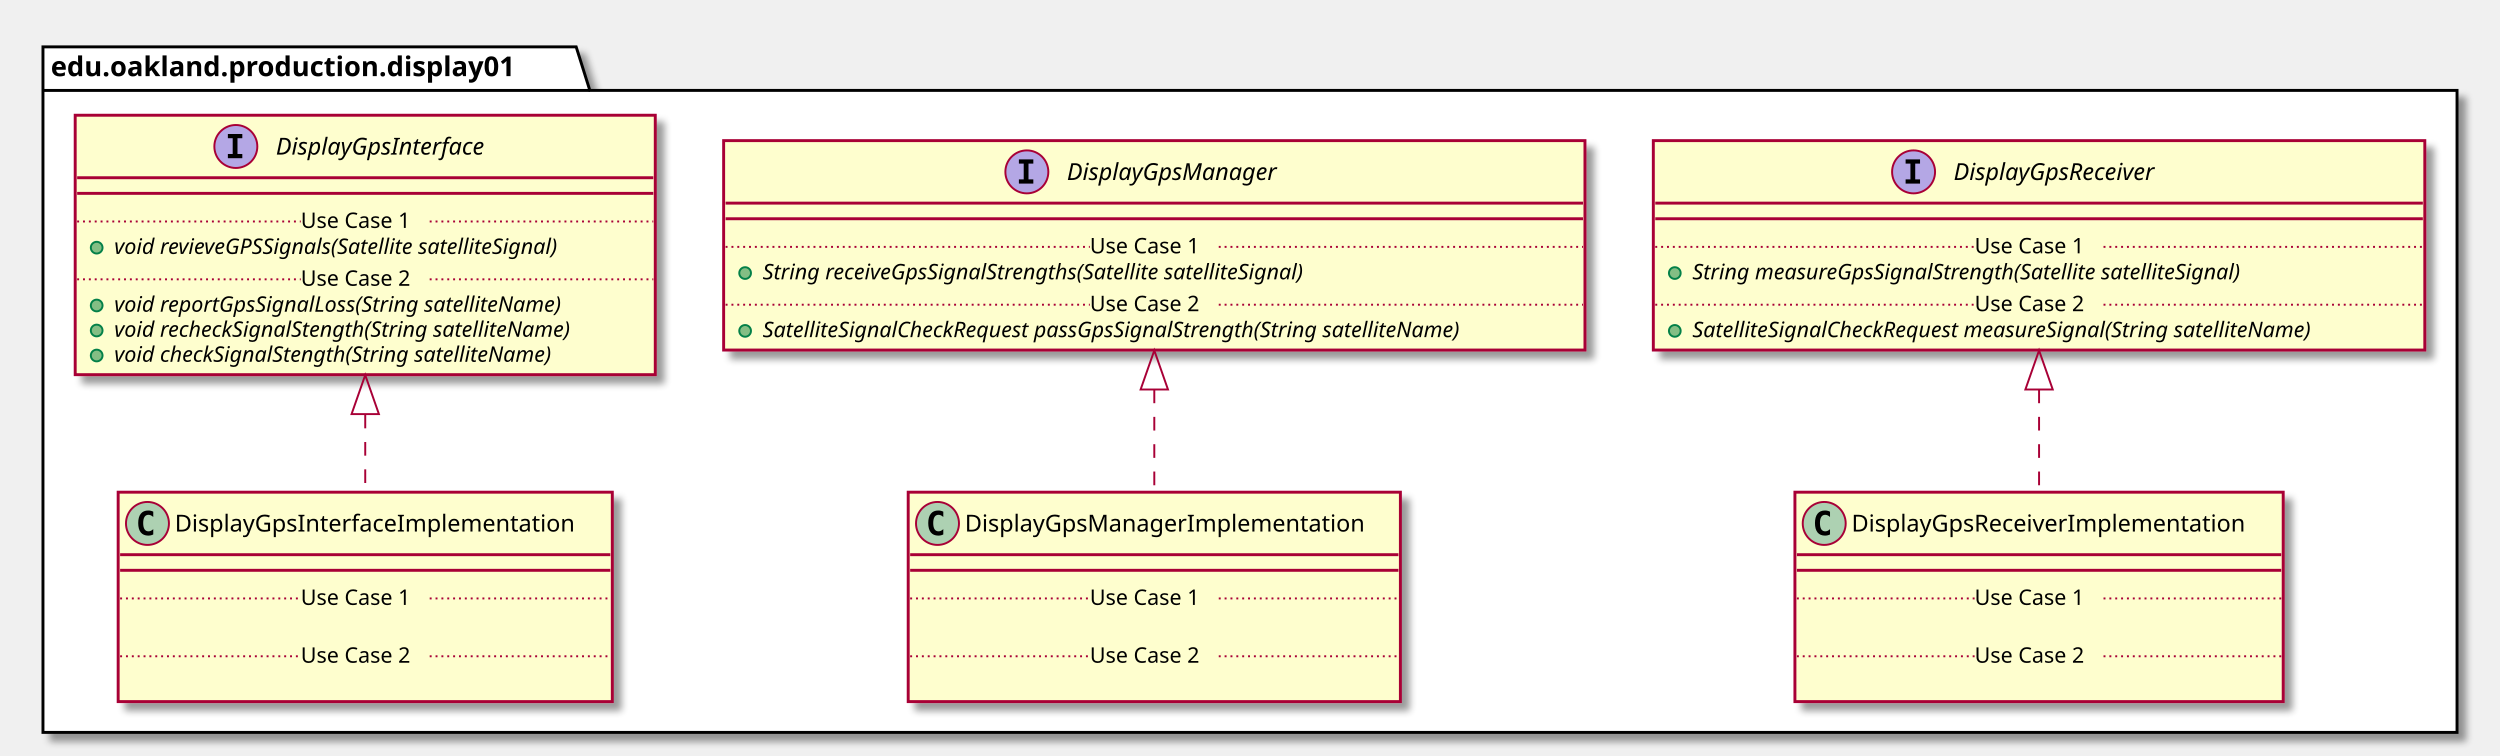
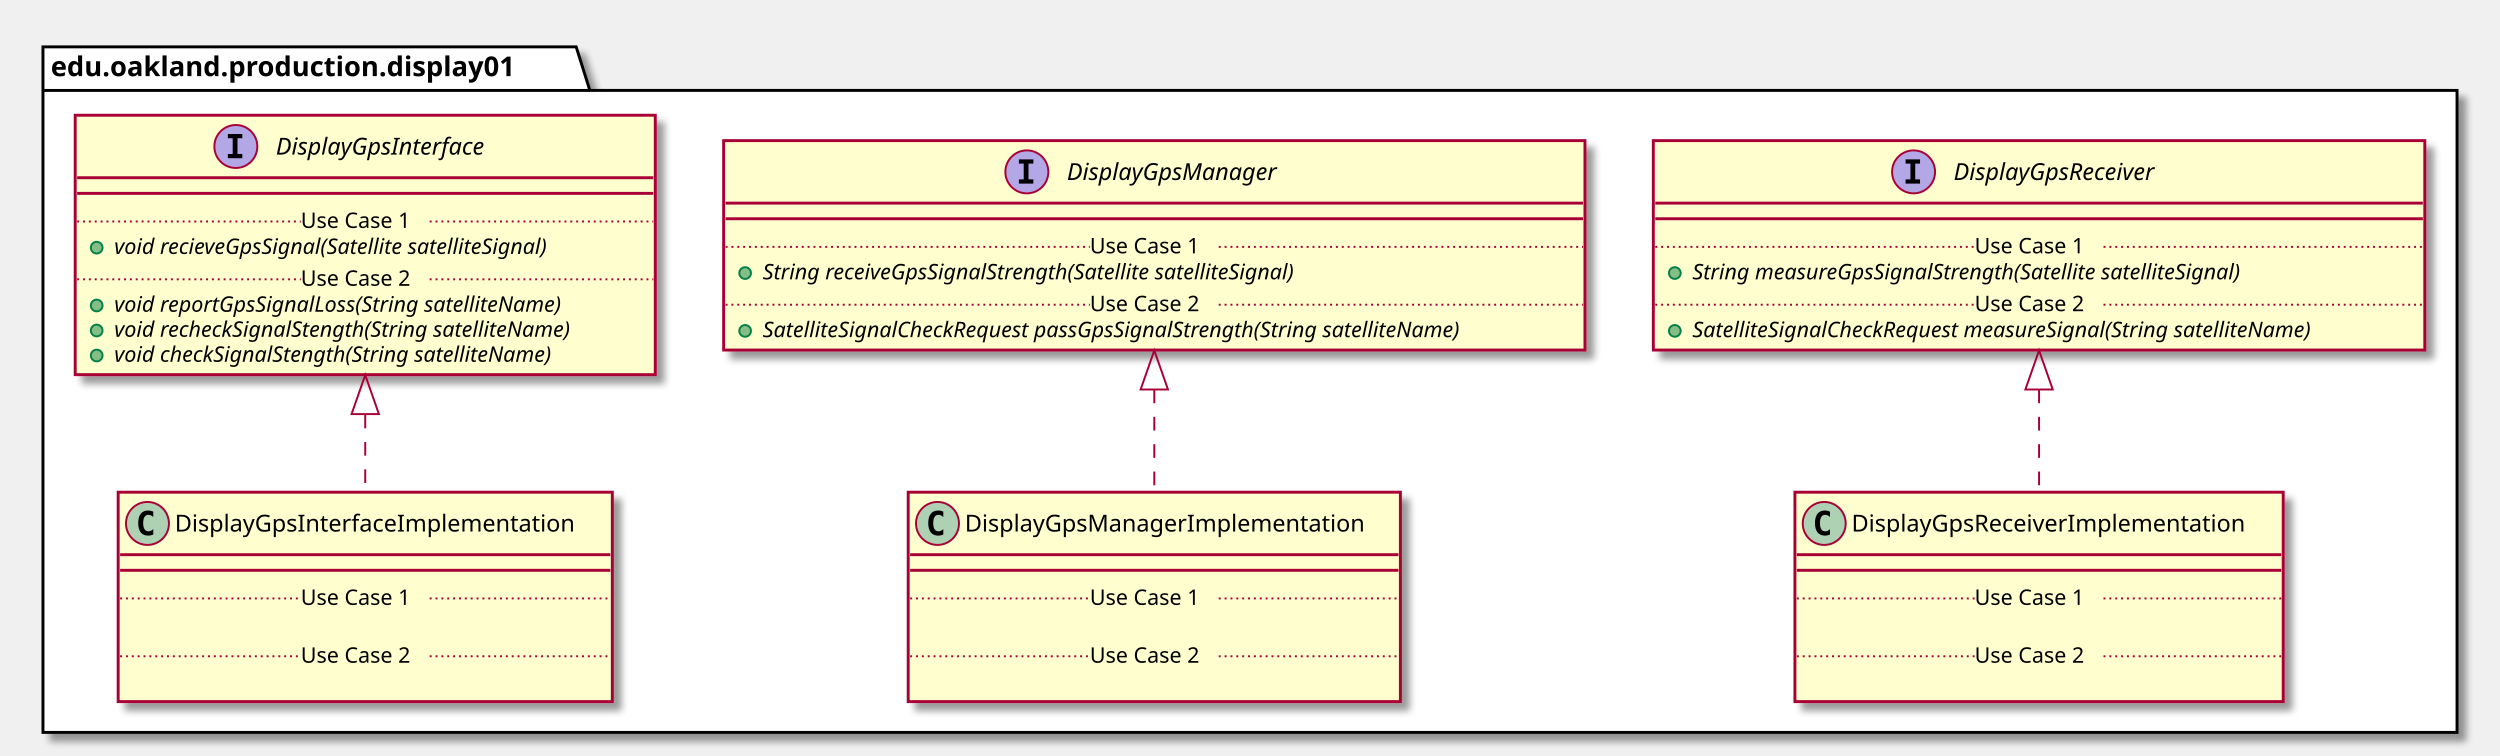
<svg xmlns="http://www.w3.org/2000/svg" contentScriptType="application/ecmascript" contentStyleType="text/css" height="387px" preserveAspectRatio="none" style="width:1280px;height:387px;" version="1.1" viewBox="0 0 1280 387" width="1280px" zoomAndPan="magnify">
  <defs>
-     <filter height="300%" id="f1eoi1xg2chx7d" width="300%" x="-1" y="-1">
+     <filter height="300%" id="fnm3wz368sf54" width="300%" x="-1" y="-1">
      <feGaussianBlur result="blurOut" stdDeviation="2.0" />
      <feColorMatrix in="blurOut" result="blurOut2" type="matrix" values="0 0 0 0 0 0 0 0 0 0 0 0 0 0 0 0 0 0 .4 0" />
      <feOffset dx="4.0" dy="4.0" in="blurOut2" result="blurOut3" />
      <feBlend in="SourceGraphic" in2="blurOut3" mode="normal" />
    </filter>
  </defs>
  <g>
-     <polygon fill="#FFFFFF" filter="url(#f1eoi1xg2chx7d)" points="22,24,295,24,302,46.297,1258,46.297,1258,375,22,375,22,24" style="stroke: #000000; stroke-width: 1.5;" />
+     <polygon fill="#FFFFFF" filter="url(#fnm3wz368sf54)" points="22,24,295,24,302,46.297,1258,46.297,1258,375,22,375,22,24" style="stroke: #000000; stroke-width: 1.5;" />
    <line style="stroke: #000000; stroke-width: 1.5;" x1="22" x2="302" y1="46.297" y2="46.297" />
    <text fill="#000000" font-family="sans-serif" font-size="14" font-weight="bold" lengthAdjust="spacingAndGlyphs" textLength="267" x="26" y="38.995">edu.oakland.production.display01</text>
-     <rect fill="#FEFECE" filter="url(#f1eoi1xg2chx7d)" height="132.828" id="DisplayGpsInterface" style="stroke: #A80036; stroke-width: 1.5;" width="297" x="38.5" y="59" />
+     <rect fill="#FEFECE" filter="url(#fnm3wz368sf54)" height="132.828" id="DisplayGpsInterface" style="stroke: #A80036; stroke-width: 1.5;" width="297" x="38.5" y="59" />
    <ellipse cx="120.75" cy="75" fill="#B4A7E5" rx="11" ry="11" style="stroke: #A80036; stroke-width: 1.0;" />
    <path d="M116.672,70.766 L116.672,68.609 L124.062,68.609 L124.062,70.766 L121.594,70.766 L121.594,78.844 L124.062,78.844 L124.062,81 L116.672,81 L116.672,78.844 L119.141,78.844 L119.141,70.766 L116.672,70.766 Z " />
    <text fill="#000000" font-family="sans-serif" font-size="12" font-style="italic" lengthAdjust="spacingAndGlyphs" textLength="124" x="141.25" y="79.154">DisplayGpsInterface</text>
    <line style="stroke: #A80036; stroke-width: 1.5;" x1="39.5" x2="334.5" y1="91" y2="91" />
    <line style="stroke: #A80036; stroke-width: 1.5;" x1="39.5" x2="334.5" y1="99" y2="99" />
    <ellipse cx="49.5" cy="126.805" fill="#84BE84" rx="3" ry="3" style="stroke: #038048; stroke-width: 1.0;" />
-     <text fill="#000000" font-family="sans-serif" font-size="11" font-style="italic" lengthAdjust="spacingAndGlyphs" textLength="269" x="58.5" y="130.015">void revieveGPSSignals(Satellite satelliteSignal)</text>
+     <text fill="#000000" font-family="sans-serif" font-size="11" font-style="italic" lengthAdjust="spacingAndGlyphs" textLength="261" x="58.5" y="130.015">void recieveGpsSignal(Satellite satelliteSignal)</text>
    <line style="stroke: #A80036; stroke-width: 1.0; stroke-dasharray: 1.0,2.0;" x1="39.5" x2="154" y1="113.402" y2="113.402" />
    <text fill="#000000" font-family="sans-serif" font-size="11" lengthAdjust="spacingAndGlyphs" textLength="66" x="154" y="116.71">Use Case 1</text>
    <line style="stroke: #A80036; stroke-width: 1.0; stroke-dasharray: 1.0,2.0;" x1="220" x2="334.5" y1="113.402" y2="113.402" />
    <ellipse cx="49.5" cy="156.414" fill="#84BE84" rx="3" ry="3" style="stroke: #038048; stroke-width: 1.0;" />
    <text fill="#000000" font-family="sans-serif" font-size="11" font-style="italic" lengthAdjust="spacingAndGlyphs" textLength="266" x="58.5" y="159.625">void reportGpsSignalLoss(String satelliteName)</text>
    <ellipse cx="49.5" cy="169.219" fill="#84BE84" rx="3" ry="3" style="stroke: #038048; stroke-width: 1.0;" />
    <text fill="#000000" font-family="sans-serif" font-size="11" font-style="italic" lengthAdjust="spacingAndGlyphs" textLength="271" x="58.5" y="172.429">void recheckSignalStength(String satelliteName)</text>
    <ellipse cx="49.5" cy="182.023" fill="#84BE84" rx="3" ry="3" style="stroke: #038048; stroke-width: 1.0;" />
    <text fill="#000000" font-family="sans-serif" font-size="11" font-style="italic" lengthAdjust="spacingAndGlyphs" textLength="259" x="58.5" y="185.234">void checkSignalStength(String satelliteName)</text>
    <line style="stroke: #A80036; stroke-width: 1.0; stroke-dasharray: 1.0,2.0;" x1="39.5" x2="154" y1="143.012" y2="143.012" />
    <text fill="#000000" font-family="sans-serif" font-size="11" lengthAdjust="spacingAndGlyphs" textLength="66" x="154" y="146.32">Use Case 2</text>
    <line style="stroke: #A80036; stroke-width: 1.0; stroke-dasharray: 1.0,2.0;" x1="220" x2="334.5" y1="143.012" y2="143.012" />
-     <rect fill="#FEFECE" filter="url(#f1eoi1xg2chx7d)" height="107.219" id="DisplayGpsManager" style="stroke: #A80036; stroke-width: 1.5;" width="441" x="370.5" y="72" />
+     <rect fill="#FEFECE" filter="url(#fnm3wz368sf54)" height="107.219" id="DisplayGpsManager" style="stroke: #A80036; stroke-width: 1.5;" width="441" x="370.5" y="72" />
    <ellipse cx="525.75" cy="88" fill="#B4A7E5" rx="11" ry="11" style="stroke: #A80036; stroke-width: 1.0;" />
    <path d="M521.672,83.766 L521.672,81.609 L529.062,81.609 L529.062,83.766 L526.594,83.766 L526.594,91.844 L529.062,91.844 L529.062,94 L521.672,94 L521.672,91.844 L524.141,91.844 L524.141,83.766 L521.672,83.766 Z " />
    <text fill="#000000" font-family="sans-serif" font-size="12" font-style="italic" lengthAdjust="spacingAndGlyphs" textLength="122" x="546.25" y="92.154">DisplayGpsManager</text>
    <line style="stroke: #A80036; stroke-width: 1.5;" x1="371.5" x2="810.5" y1="104" y2="104" />
    <line style="stroke: #A80036; stroke-width: 1.5;" x1="371.5" x2="810.5" y1="112" y2="112" />
    <ellipse cx="381.5" cy="139.805" fill="#84BE84" rx="3" ry="3" style="stroke: #038048; stroke-width: 1.0;" />
-     <text fill="#000000" font-family="sans-serif" font-size="11" font-style="italic" lengthAdjust="spacingAndGlyphs" textLength="324" x="390.5" y="143.015">String receiveGpsSignalStrengths(Satellite satelliteSignal)</text>
+     <text fill="#000000" font-family="sans-serif" font-size="11" font-style="italic" lengthAdjust="spacingAndGlyphs" textLength="318" x="390.5" y="143.015">String receiveGpsSignalStrength(Satellite satelliteSignal)</text>
    <line style="stroke: #A80036; stroke-width: 1.0; stroke-dasharray: 1.0,2.0;" x1="371.5" x2="558" y1="126.402" y2="126.402" />
    <text fill="#000000" font-family="sans-serif" font-size="11" lengthAdjust="spacingAndGlyphs" textLength="66" x="558" y="129.71">Use Case 1</text>
    <line style="stroke: #A80036; stroke-width: 1.0; stroke-dasharray: 1.0,2.0;" x1="624" x2="810.5" y1="126.402" y2="126.402" />
    <ellipse cx="381.5" cy="169.414" fill="#84BE84" rx="3" ry="3" style="stroke: #038048; stroke-width: 1.0;" />
    <text fill="#000000" font-family="sans-serif" font-size="11" font-style="italic" lengthAdjust="spacingAndGlyphs" textLength="415" x="390.5" y="172.625">SatelliteSignalCheckRequest passGpsSignalStrength(String satelliteName)</text>
    <line style="stroke: #A80036; stroke-width: 1.0; stroke-dasharray: 1.0,2.0;" x1="371.5" x2="558" y1="156.012" y2="156.012" />
    <text fill="#000000" font-family="sans-serif" font-size="11" lengthAdjust="spacingAndGlyphs" textLength="66" x="558" y="159.32">Use Case 2</text>
    <line style="stroke: #A80036; stroke-width: 1.0; stroke-dasharray: 1.0,2.0;" x1="624" x2="810.5" y1="156.012" y2="156.012" />
-     <rect fill="#FEFECE" filter="url(#f1eoi1xg2chx7d)" height="107.219" id="DisplayGpsReceiver" style="stroke: #A80036; stroke-width: 1.5;" width="395" x="846.5" y="72" />
+     <rect fill="#FEFECE" filter="url(#fnm3wz368sf54)" height="107.219" id="DisplayGpsReceiver" style="stroke: #A80036; stroke-width: 1.5;" width="395" x="846.5" y="72" />
    <ellipse cx="979.75" cy="88" fill="#B4A7E5" rx="11" ry="11" style="stroke: #A80036; stroke-width: 1.0;" />
    <path d="M975.672,83.766 L975.672,81.609 L983.062,81.609 L983.062,83.766 L980.594,83.766 L980.594,91.844 L983.062,91.844 L983.062,94 L975.672,94 L975.672,91.844 L978.141,91.844 L978.141,83.766 L975.672,83.766 Z " />
    <text fill="#000000" font-family="sans-serif" font-size="12" font-style="italic" lengthAdjust="spacingAndGlyphs" textLength="120" x="1000.25" y="92.154">DisplayGpsReceiver</text>
    <line style="stroke: #A80036; stroke-width: 1.5;" x1="847.5" x2="1240.5" y1="104" y2="104" />
    <line style="stroke: #A80036; stroke-width: 1.5;" x1="847.5" x2="1240.5" y1="112" y2="112" />
    <ellipse cx="857.5" cy="139.805" fill="#84BE84" rx="3" ry="3" style="stroke: #038048; stroke-width: 1.0;" />
    <text fill="#000000" font-family="sans-serif" font-size="11" font-style="italic" lengthAdjust="spacingAndGlyphs" textLength="326" x="866.5" y="143.015">String measureGpsSignalStrength(Satellite satelliteSignal)</text>
    <line style="stroke: #A80036; stroke-width: 1.0; stroke-dasharray: 1.0,2.0;" x1="847.5" x2="1011" y1="126.402" y2="126.402" />
    <text fill="#000000" font-family="sans-serif" font-size="11" lengthAdjust="spacingAndGlyphs" textLength="66" x="1011" y="129.71">Use Case 1</text>
    <line style="stroke: #A80036; stroke-width: 1.0; stroke-dasharray: 1.0,2.0;" x1="1077" x2="1240.5" y1="126.402" y2="126.402" />
    <ellipse cx="857.5" cy="169.414" fill="#84BE84" rx="3" ry="3" style="stroke: #038048; stroke-width: 1.0;" />
    <text fill="#000000" font-family="sans-serif" font-size="11" font-style="italic" lengthAdjust="spacingAndGlyphs" textLength="369" x="866.5" y="172.625">SatelliteSignalCheckRequest measureSignal(String satelliteName)</text>
    <line style="stroke: #A80036; stroke-width: 1.0; stroke-dasharray: 1.0,2.0;" x1="847.5" x2="1011" y1="156.012" y2="156.012" />
    <text fill="#000000" font-family="sans-serif" font-size="11" lengthAdjust="spacingAndGlyphs" textLength="66" x="1011" y="159.32">Use Case 2</text>
    <line style="stroke: #A80036; stroke-width: 1.0; stroke-dasharray: 1.0,2.0;" x1="1077" x2="1240.5" y1="156.012" y2="156.012" />
-     <rect fill="#FEFECE" filter="url(#f1eoi1xg2chx7d)" height="107.219" id="DisplayGpsInterfaceImplementation" style="stroke: #A80036; stroke-width: 1.5;" width="253" x="60.5" y="252" />
+     <rect fill="#FEFECE" filter="url(#fnm3wz368sf54)" height="107.219" id="DisplayGpsInterfaceImplementation" style="stroke: #A80036; stroke-width: 1.5;" width="253" x="60.5" y="252" />
    <ellipse cx="75.5" cy="268" fill="#ADD1B2" rx="11" ry="11" style="stroke: #A80036; stroke-width: 1.0;" />
    <path d="M78.469,273.641 Q77.891,273.938 77.25,274.078 Q76.609,274.234 75.906,274.234 Q73.406,274.234 72.078,272.594 Q70.766,270.938 70.766,267.812 Q70.766,264.688 72.078,263.031 Q73.406,261.375 75.906,261.375 Q76.609,261.375 77.25,261.531 Q77.906,261.688 78.469,261.984 L78.469,264.703 Q77.844,264.125 77.25,263.859 Q76.656,263.578 76.031,263.578 Q74.688,263.578 74,264.656 Q73.312,265.719 73.312,267.812 Q73.312,269.906 74,270.984 Q74.688,272.047 76.031,272.047 Q76.656,272.047 77.25,271.781 Q77.844,271.5 78.469,270.922 L78.469,273.641 Z " />
    <text fill="#000000" font-family="sans-serif" font-size="12" lengthAdjust="spacingAndGlyphs" textLength="221" x="89.5" y="272.154">DisplayGpsInterfaceImplementation</text>
    <line style="stroke: #A80036; stroke-width: 1.5;" x1="61.5" x2="312.5" y1="284" y2="284" />
    <line style="stroke: #A80036; stroke-width: 1.5;" x1="61.5" x2="312.5" y1="292" y2="292" />
    <text fill="#000000" font-family="sans-serif" font-size="11" lengthAdjust="spacingAndGlyphs" textLength="0" x="70.5" y="323.015" />
    <line style="stroke: #A80036; stroke-width: 1.0; stroke-dasharray: 1.0,2.0;" x1="61.5" x2="154" y1="306.402" y2="306.402" />
    <text fill="#000000" font-family="sans-serif" font-size="11" lengthAdjust="spacingAndGlyphs" textLength="66" x="154" y="309.71">Use Case 1</text>
    <line style="stroke: #A80036; stroke-width: 1.0; stroke-dasharray: 1.0,2.0;" x1="220" x2="312.5" y1="306.402" y2="306.402" />
    <text fill="#000000" font-family="sans-serif" font-size="11" lengthAdjust="spacingAndGlyphs" textLength="0" x="70.5" y="352.625" />
    <line style="stroke: #A80036; stroke-width: 1.0; stroke-dasharray: 1.0,2.0;" x1="61.5" x2="154" y1="336.012" y2="336.012" />
    <text fill="#000000" font-family="sans-serif" font-size="11" lengthAdjust="spacingAndGlyphs" textLength="66" x="154" y="339.32">Use Case 2</text>
    <line style="stroke: #A80036; stroke-width: 1.0; stroke-dasharray: 1.0,2.0;" x1="220" x2="312.5" y1="336.012" y2="336.012" />
-     <rect fill="#FEFECE" filter="url(#f1eoi1xg2chx7d)" height="107.219" id="DisplayGpsManagerImplementation" style="stroke: #A80036; stroke-width: 1.5;" width="252" x="465" y="252" />
+     <rect fill="#FEFECE" filter="url(#fnm3wz368sf54)" height="107.219" id="DisplayGpsManagerImplementation" style="stroke: #A80036; stroke-width: 1.5;" width="252" x="465" y="252" />
    <ellipse cx="480" cy="268" fill="#ADD1B2" rx="11" ry="11" style="stroke: #A80036; stroke-width: 1.0;" />
    <path d="M482.969,273.641 Q482.391,273.938 481.75,274.078 Q481.109,274.234 480.406,274.234 Q477.906,274.234 476.578,272.594 Q475.266,270.938 475.266,267.812 Q475.266,264.688 476.578,263.031 Q477.906,261.375 480.406,261.375 Q481.109,261.375 481.75,261.531 Q482.406,261.688 482.969,261.984 L482.969,264.703 Q482.344,264.125 481.75,263.859 Q481.156,263.578 480.531,263.578 Q479.188,263.578 478.5,264.656 Q477.812,265.719 477.812,267.812 Q477.812,269.906 478.5,270.984 Q479.188,272.047 480.531,272.047 Q481.156,272.047 481.75,271.781 Q482.344,271.5 482.969,270.922 L482.969,273.641 Z " />
    <text fill="#000000" font-family="sans-serif" font-size="12" lengthAdjust="spacingAndGlyphs" textLength="220" x="494" y="272.154">DisplayGpsManagerImplementation</text>
    <line style="stroke: #A80036; stroke-width: 1.5;" x1="466" x2="716" y1="284" y2="284" />
    <line style="stroke: #A80036; stroke-width: 1.5;" x1="466" x2="716" y1="292" y2="292" />
    <text fill="#000000" font-family="sans-serif" font-size="11" lengthAdjust="spacingAndGlyphs" textLength="0" x="475" y="323.015" />
    <line style="stroke: #A80036; stroke-width: 1.0; stroke-dasharray: 1.0,2.0;" x1="466" x2="558" y1="306.402" y2="306.402" />
    <text fill="#000000" font-family="sans-serif" font-size="11" lengthAdjust="spacingAndGlyphs" textLength="66" x="558" y="309.71">Use Case 1</text>
    <line style="stroke: #A80036; stroke-width: 1.0; stroke-dasharray: 1.0,2.0;" x1="624" x2="716" y1="306.402" y2="306.402" />
    <text fill="#000000" font-family="sans-serif" font-size="11" lengthAdjust="spacingAndGlyphs" textLength="0" x="475" y="352.625" />
    <line style="stroke: #A80036; stroke-width: 1.0; stroke-dasharray: 1.0,2.0;" x1="466" x2="558" y1="336.012" y2="336.012" />
    <text fill="#000000" font-family="sans-serif" font-size="11" lengthAdjust="spacingAndGlyphs" textLength="66" x="558" y="339.32">Use Case 2</text>
    <line style="stroke: #A80036; stroke-width: 1.0; stroke-dasharray: 1.0,2.0;" x1="624" x2="716" y1="336.012" y2="336.012" />
-     <rect fill="#FEFECE" filter="url(#f1eoi1xg2chx7d)" height="107.219" id="DisplayGpsReceiverImplementation" style="stroke: #A80036; stroke-width: 1.5;" width="250" x="919" y="252" />
+     <rect fill="#FEFECE" filter="url(#fnm3wz368sf54)" height="107.219" id="DisplayGpsReceiverImplementation" style="stroke: #A80036; stroke-width: 1.5;" width="250" x="919" y="252" />
    <ellipse cx="934" cy="268" fill="#ADD1B2" rx="11" ry="11" style="stroke: #A80036; stroke-width: 1.0;" />
    <path d="M936.969,273.641 Q936.391,273.938 935.75,274.078 Q935.109,274.234 934.406,274.234 Q931.906,274.234 930.578,272.594 Q929.266,270.938 929.266,267.812 Q929.266,264.688 930.578,263.031 Q931.906,261.375 934.406,261.375 Q935.109,261.375 935.75,261.531 Q936.406,261.688 936.969,261.984 L936.969,264.703 Q936.344,264.125 935.75,263.859 Q935.156,263.578 934.531,263.578 Q933.188,263.578 932.5,264.656 Q931.812,265.719 931.812,267.812 Q931.812,269.906 932.5,270.984 Q933.188,272.047 934.531,272.047 Q935.156,272.047 935.75,271.781 Q936.344,271.5 936.969,270.922 L936.969,273.641 Z " />
    <text fill="#000000" font-family="sans-serif" font-size="12" lengthAdjust="spacingAndGlyphs" textLength="218" x="948" y="272.154">DisplayGpsReceiverImplementation</text>
    <line style="stroke: #A80036; stroke-width: 1.5;" x1="920" x2="1168" y1="284" y2="284" />
    <line style="stroke: #A80036; stroke-width: 1.5;" x1="920" x2="1168" y1="292" y2="292" />
    <text fill="#000000" font-family="sans-serif" font-size="11" lengthAdjust="spacingAndGlyphs" textLength="0" x="929" y="323.015" />
    <line style="stroke: #A80036; stroke-width: 1.0; stroke-dasharray: 1.0,2.0;" x1="920" x2="1011" y1="306.402" y2="306.402" />
    <text fill="#000000" font-family="sans-serif" font-size="11" lengthAdjust="spacingAndGlyphs" textLength="66" x="1011" y="309.71">Use Case 1</text>
    <line style="stroke: #A80036; stroke-width: 1.0; stroke-dasharray: 1.0,2.0;" x1="1077" x2="1168" y1="306.402" y2="306.402" />
    <text fill="#000000" font-family="sans-serif" font-size="11" lengthAdjust="spacingAndGlyphs" textLength="0" x="929" y="352.625" />
    <line style="stroke: #A80036; stroke-width: 1.0; stroke-dasharray: 1.0,2.0;" x1="920" x2="1011" y1="336.012" y2="336.012" />
    <text fill="#000000" font-family="sans-serif" font-size="11" lengthAdjust="spacingAndGlyphs" textLength="66" x="1011" y="339.32">Use Case 2</text>
    <line style="stroke: #A80036; stroke-width: 1.0; stroke-dasharray: 1.0,2.0;" x1="1077" x2="1168" y1="336.012" y2="336.012" />
    <path d="M187,212.3 C187,225.82 187,239.44 187,251.91 " fill="none" id="DisplayGpsInterface&lt;-DisplayGpsInterfaceImplementation" style="stroke: #A80036; stroke-width: 1.0; stroke-dasharray: 7.0,7.0;" />
    <polygon fill="none" points="180,212.02,187,192.02,194,212.02,180,212.02" style="stroke: #A80036; stroke-width: 1.0;" />
    <path d="M591,199.44 C591,216.98 591,235.37 591,251.78 " fill="none" id="DisplayGpsManager&lt;-DisplayGpsManagerImplementation" style="stroke: #A80036; stroke-width: 1.0; stroke-dasharray: 7.0,7.0;" />
    <polygon fill="none" points="584,199.42,591,179.42,598,199.42,584,199.42" style="stroke: #A80036; stroke-width: 1.0;" />
    <path d="M1044,199.44 C1044,216.98 1044,235.37 1044,251.78 " fill="none" id="DisplayGpsReceiver&lt;-DisplayGpsReceiverImplementation" style="stroke: #A80036; stroke-width: 1.0; stroke-dasharray: 7.0,7.0;" />
    <polygon fill="none" points="1037,199.42,1044,179.42,1051,199.42,1037,199.42" style="stroke: #A80036; stroke-width: 1.0;" />
  </g>
</svg>
